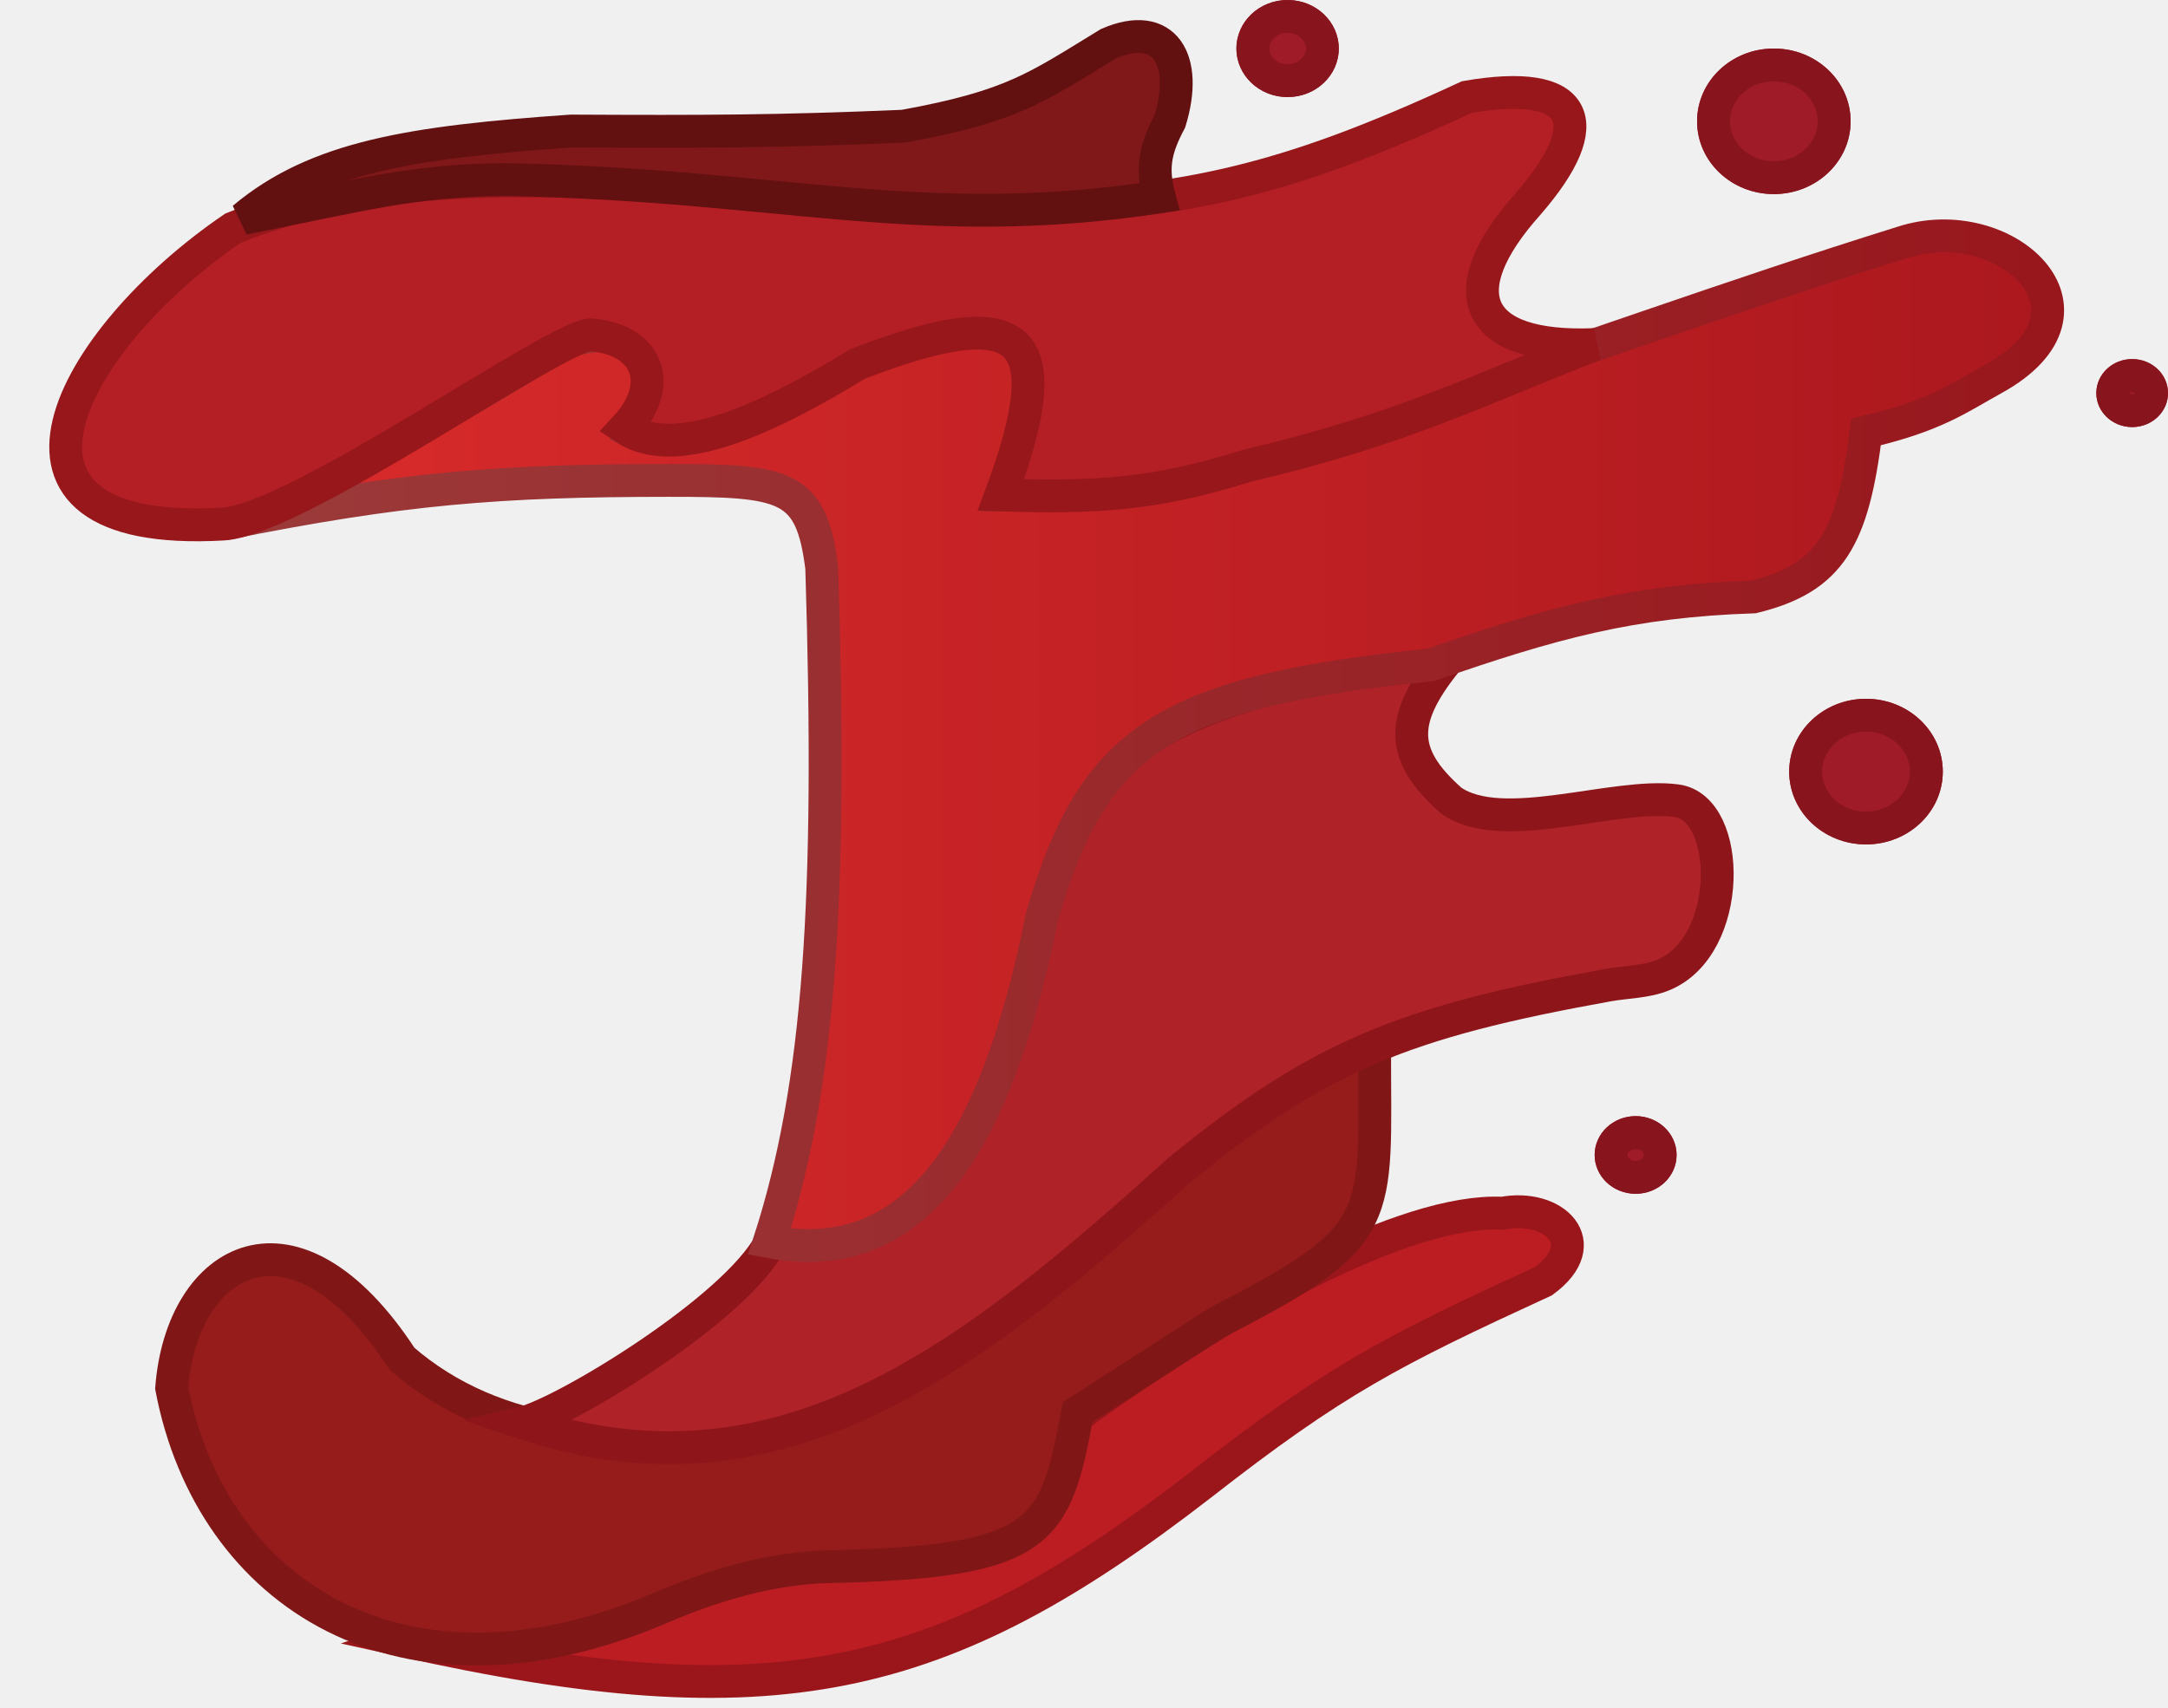
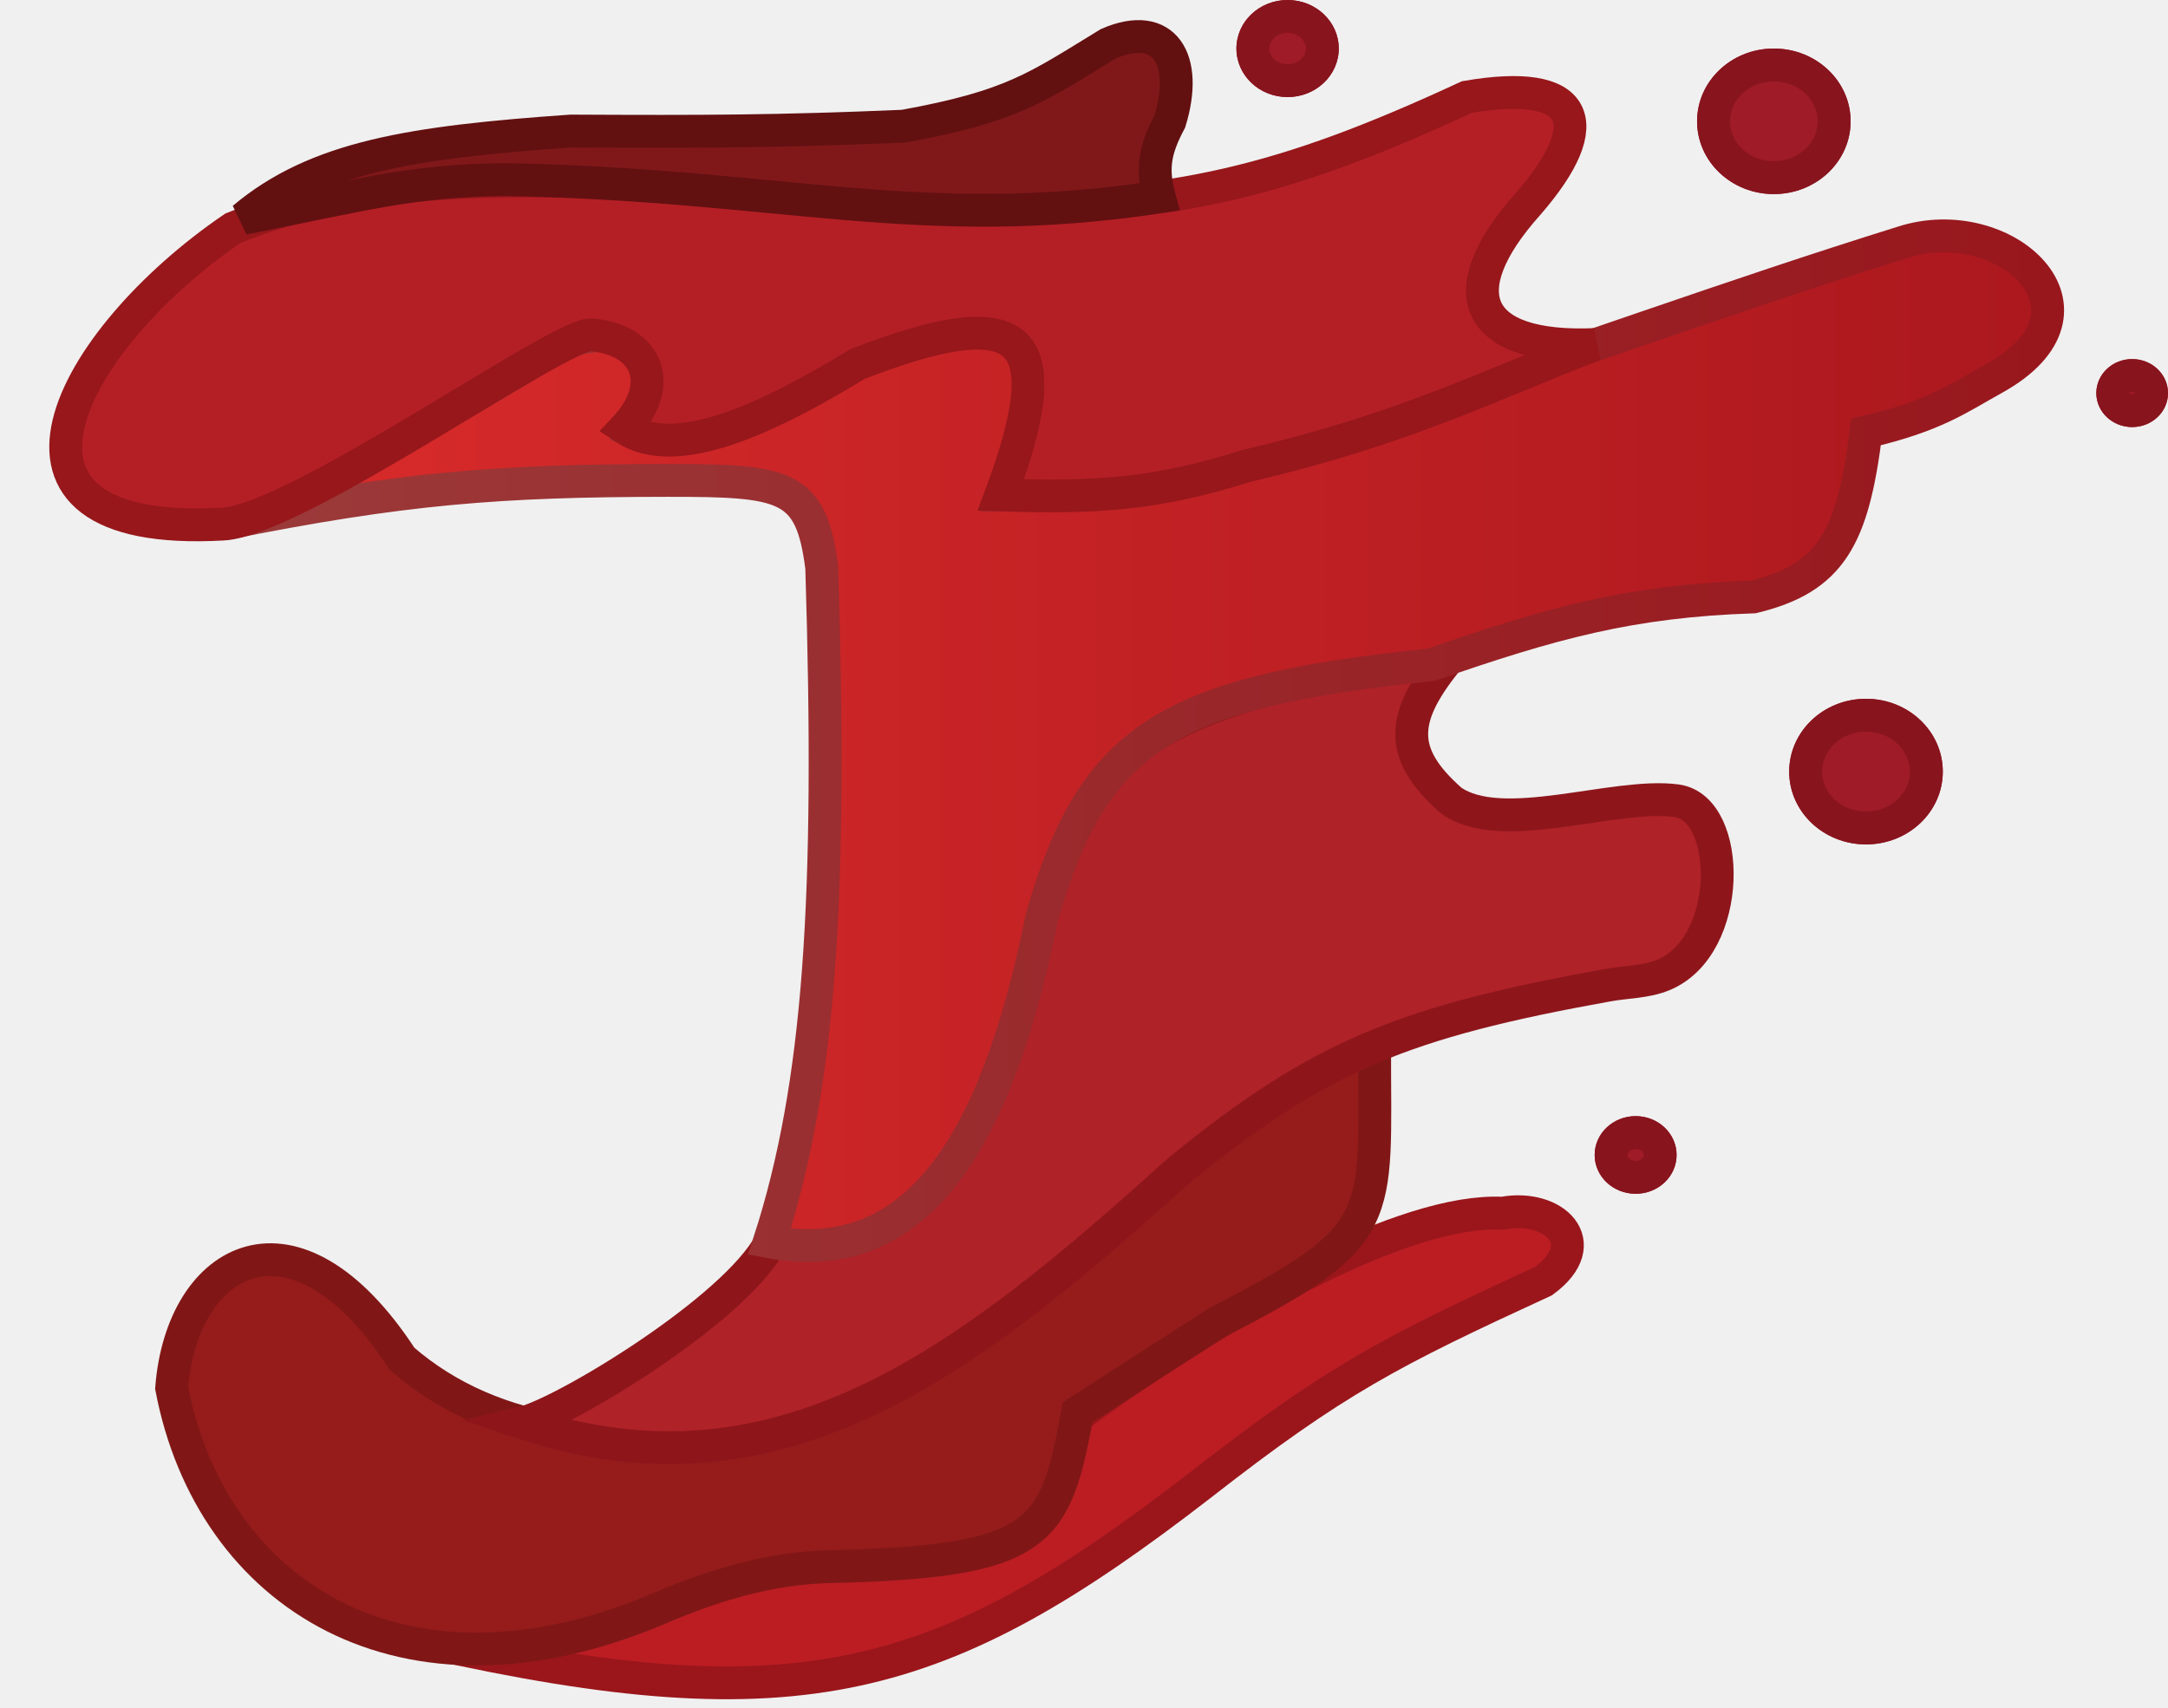
<svg xmlns="http://www.w3.org/2000/svg" viewBox="0 0 33 26" fill="none">
-   <path d="M18.274 22.608C14.329 25.662 11.774 26.236 6.119 24.973L16.482 21.5C18.726 19.877 21.391 18.397 22.871 18.471C23.65 18.323 24.287 18.925 23.494 19.505C21.174 20.573 20.326 21.005 18.274 22.608Z" fill="#BB1D23" stroke="#9A161B" stroke-width="0.5" />
+   <path d="M18.274 22.608C14.329 25.662 12.154 26.263 6.5 25L16.482 21.5C18.726 19.877 21.391 18.397 22.871 18.471C23.65 18.323 24.287 18.925 23.494 19.505C21.174 20.573 20.326 21.005 18.274 22.608Z" fill="#BB1D23" stroke="#9A161B" stroke-width="0.5" />
  <path d="M6.119 20.687C4.483 18.175 2.769 19.136 2.613 21.131C3.21 24.268 6.13 26.156 10.048 24.482C10.868 24.131 11.735 23.872 12.627 23.852C15.896 23.778 16.058 23.341 16.404 21.5L18.533 20.13C21.133 18.795 20.923 18.598 20.923 15.959C19.938 16.255 19.331 16.529 18.594 17.061C18.325 17.255 18.09 17.492 17.866 17.738C14.343 21.601 8.913 23.122 6.119 20.687Z" fill="#951C1B" stroke="#801716" stroke-width="0.5" />
  <path d="M11.729 18.914C11.184 19.948 8.579 21.514 7.956 21.662C11.929 22.991 14.846 20.613 17.962 17.806C20.078 16.083 21.358 15.559 24.474 14.999C24.754 14.948 25.052 14.953 25.315 14.845C26.385 14.408 26.368 12.305 25.52 12.191C24.574 12.063 22.867 12.734 22.092 12.191C21.267 11.465 21.307 10.913 22.092 9.974C17.495 10.573 16.152 11.557 15.703 14.333C14.924 17.067 14.534 18.545 11.729 18.914Z" fill="#AF2228" stroke="#8E161B" stroke-width="0.5" />
  <path d="M12.508 8.644C12.664 13.668 12.484 16.515 11.711 18.905C13.911 19.32 15.156 17.482 15.859 13.964C16.645 11.228 17.764 10.536 21.78 10.122C23.621 9.483 24.818 9.15 26.689 9.088C27.871 8.801 28.202 8.191 28.403 6.576C29.462 6.33 29.817 6.058 30.351 5.763C32.221 4.729 30.507 3.177 28.948 3.694C23.728 5.32 18.508 7.536 15.313 7.536C16.196 5.587 15.781 4.729 14.456 5.024C13.443 5.024 10.716 7.093 9.625 6.576C10.327 5.246 9.392 4.876 8.535 5.246C6.567 6.457 5.441 7.053 3.392 7.979C6.131 7.428 7.605 7.316 10.171 7.314C11.963 7.313 12.349 7.379 12.508 8.644Z" fill="url(#paint0_linear_6_3)" stroke="url(#paint1_linear_6_3)" stroke-width="0.5" />
  <path d="M3.548 3.473C1.055 5.172 -0.581 8.201 3.392 7.979C4.533 7.916 8.533 5.058 9.002 5.098C9.859 5.172 10.134 5.855 9.511 6.52C10.29 7.038 11.708 6.363 13.054 5.541C15.547 4.581 16.17 5.024 15.235 7.536C16.726 7.583 17.601 7.524 18.975 7.093C21.371 6.53 22.559 5.911 24.273 5.246C22.441 5.322 22.049 4.455 23.261 3.103C24.351 1.847 24.04 1.182 22.326 1.478C19.494 2.793 17.89 3.144 15.002 3.177C9.08 2.734 6.271 2.395 3.548 3.473Z" fill="#B41F25" stroke="#97171B" stroke-width="0.5" />
  <path d="M8.691 1.995C6.279 2.164 4.822 2.385 3.704 3.325C5.578 2.954 6.255 2.752 7.678 2.734C11.885 2.808 14.008 3.551 17.645 2.998C17.529 2.568 17.575 2.283 17.807 1.847C18.095 0.908 17.729 0.296 16.872 0.665C15.781 1.33 15.421 1.618 13.755 1.921C11.836 2.003 10.712 2.005 8.691 1.995Z" fill="#801819" stroke="#631011" stroke-width="0.5" />
  <mask id="path-7-inside-1_6_3" fill="white">
    <path d="M20.378 0.739C20.378 1.147 20.029 1.478 19.599 1.478C19.168 1.478 18.82 1.147 18.82 0.739C18.82 0.331 19.168 0 19.599 0C20.029 0 20.378 0.331 20.378 0.739Z" />
    <path d="M33 5.985C33 6.27 32.756 6.502 32.455 6.502C32.153 6.502 31.909 6.27 31.909 5.985C31.909 5.699 32.153 5.467 32.455 5.467C32.756 5.467 33 5.699 33 5.985Z" />
    <path d="M25.52 17.584C25.52 17.911 25.241 18.175 24.897 18.175C24.553 18.175 24.273 17.911 24.273 17.584C24.273 17.258 24.553 16.993 24.897 16.993C25.241 16.993 25.52 17.258 25.52 17.584Z" />
    <path d="M28.169 1.847C28.169 2.459 27.646 2.955 27 2.955C26.355 2.955 25.832 2.459 25.832 1.847C25.832 1.235 26.355 0.739 27 0.739C27.646 0.739 28.169 1.235 28.169 1.847Z" />
    <path d="M29.572 11.748C29.572 12.36 29.049 12.856 28.403 12.856C27.758 12.856 27.234 12.36 27.234 11.748C27.234 11.135 27.758 10.639 28.403 10.639C29.049 10.639 29.572 11.135 29.572 11.748Z" />
  </mask>
  <path d="M20.378 0.739C20.378 1.147 20.029 1.478 19.599 1.478C19.168 1.478 18.82 1.147 18.82 0.739C18.82 0.331 19.168 0 19.599 0C20.029 0 20.378 0.331 20.378 0.739Z" fill="#9E1B27" />
  <path d="M33 5.985C33 6.27 32.756 6.502 32.455 6.502C32.153 6.502 31.909 6.27 31.909 5.985C31.909 5.699 32.153 5.467 32.455 5.467C32.756 5.467 33 5.699 33 5.985Z" fill="#9E1B27" />
  <path d="M25.52 17.584C25.52 17.911 25.241 18.175 24.897 18.175C24.553 18.175 24.273 17.911 24.273 17.584C24.273 17.258 24.553 16.993 24.897 16.993C25.241 16.993 25.52 17.258 25.52 17.584Z" fill="#9E1B27" />
  <path d="M28.169 1.847C28.169 2.459 27.646 2.955 27 2.955C26.355 2.955 25.832 2.459 25.832 1.847C25.832 1.235 26.355 0.739 27 0.739C27.646 0.739 28.169 1.235 28.169 1.847Z" fill="#9E1B27" />
  <path d="M29.572 11.748C29.572 12.36 29.049 12.856 28.403 12.856C27.758 12.856 27.234 12.36 27.234 11.748C27.234 11.135 27.758 10.639 28.403 10.639C29.049 10.639 29.572 11.135 29.572 11.748Z" fill="#9E1B27" />
  <path d="M19.878 0.739C19.878 0.846 19.778 0.978 19.599 0.978V1.978C20.28 1.978 20.878 1.448 20.878 0.739H19.878ZM19.599 0.978C19.419 0.978 19.32 0.846 19.32 0.739H18.32C18.32 1.448 18.918 1.978 19.599 1.978V0.978ZM19.32 0.739C19.32 0.632 19.419 0.5 19.599 0.5V-0.5C18.918 -0.5 18.32 0.03 18.32 0.739H19.32ZM19.599 0.5C19.778 0.5 19.878 0.632 19.878 0.739H20.878C20.878 0.03 20.28 -0.5 19.599 -0.5V0.5ZM32.5 5.985C32.5 5.985 32.5 5.984 32.5 5.984C32.5 5.984 32.5 5.984 32.5 5.983C32.5 5.983 32.501 5.982 32.501 5.982C32.501 5.982 32.5 5.984 32.496 5.987C32.489 5.994 32.476 6.002 32.455 6.002V7.002C33.007 7.002 33.5 6.571 33.5 5.985H32.5ZM32.455 6.002C32.433 6.002 32.42 5.994 32.413 5.987C32.41 5.984 32.409 5.982 32.409 5.982C32.409 5.982 32.409 5.983 32.409 5.983C32.409 5.984 32.409 5.984 32.409 5.984C32.409 5.984 32.409 5.985 32.409 5.985H31.409C31.409 6.571 31.903 7.002 32.455 7.002V6.002ZM32.409 5.985C32.409 5.985 32.409 5.985 32.409 5.985C32.409 5.985 32.409 5.985 32.409 5.986C32.409 5.986 32.409 5.987 32.409 5.987C32.409 5.987 32.41 5.985 32.413 5.982C32.42 5.975 32.433 5.967 32.455 5.967V4.967C31.903 4.967 31.409 5.398 31.409 5.985H32.409ZM32.455 5.967C32.476 5.967 32.489 5.975 32.496 5.982C32.5 5.985 32.501 5.987 32.501 5.987C32.501 5.987 32.5 5.986 32.5 5.986C32.5 5.985 32.5 5.985 32.5 5.985C32.5 5.985 32.5 5.985 32.5 5.985H33.5C33.5 5.398 33.007 4.967 32.455 4.967V5.967ZM25.02 17.584C25.02 17.601 25.014 17.62 24.994 17.639C24.973 17.659 24.939 17.675 24.897 17.675V18.675C25.492 18.675 26.02 18.212 26.02 17.584H25.02ZM24.897 17.675C24.854 17.675 24.821 17.659 24.8 17.639C24.78 17.62 24.773 17.601 24.773 17.584H23.773C23.773 18.212 24.302 18.675 24.897 18.675V17.675ZM24.773 17.584C24.773 17.568 24.78 17.549 24.8 17.529C24.821 17.509 24.854 17.493 24.897 17.493V16.493C24.302 16.493 23.773 16.957 23.773 17.584H24.773ZM24.897 17.493C24.939 17.493 24.973 17.509 24.994 17.529C25.014 17.549 25.02 17.568 25.02 17.584H26.02C26.02 16.957 25.492 16.493 24.897 16.493V17.493ZM27.669 1.847C27.669 2.158 27.395 2.455 27 2.455V3.455C27.897 3.455 28.669 2.76 28.669 1.847H27.669ZM27 2.455C26.606 2.455 26.332 2.158 26.332 1.847H25.332C25.332 2.76 26.104 3.455 27 3.455V2.455ZM26.332 1.847C26.332 1.536 26.606 1.239 27 1.239V0.239C26.104 0.239 25.332 0.934 25.332 1.847H26.332ZM27 1.239C27.395 1.239 27.669 1.536 27.669 1.847H28.669C28.669 0.934 27.897 0.239 27 0.239V1.239ZM29.072 11.748C29.072 12.059 28.798 12.356 28.403 12.356V13.356C29.299 13.356 30.072 12.66 30.072 11.748H29.072ZM28.403 12.356C28.008 12.356 27.734 12.059 27.734 11.748H26.734C26.734 12.66 27.507 13.356 28.403 13.356V12.356ZM27.734 11.748C27.734 11.436 28.008 11.139 28.403 11.139V10.139C27.507 10.139 26.734 10.835 26.734 11.748H27.734ZM28.403 11.139C28.798 11.139 29.072 11.436 29.072 11.748H30.072C30.072 10.835 29.299 10.139 28.403 10.139V11.139Z" fill="#88141E" mask="url(#path-7-inside-1_6_3)" />
  <defs>
    <linearGradient id="paint0_linear_6_3" x1="3.392" y1="11.23" x2="31.13" y2="11.23" gradientUnits="userSpaceOnUse">
      <stop stop-color="#DA2B2B" />
      <stop offset="1" stop-color="#AB181E" />
    </linearGradient>
    <linearGradient id="paint1_linear_6_3" x1="3.392" y1="11.23" x2="31.13" y2="11.23" gradientUnits="userSpaceOnUse">
      <stop stop-color="#9B3A3A" />
      <stop offset="1" stop-color="#98171D" />
    </linearGradient>
  </defs>
</svg>
